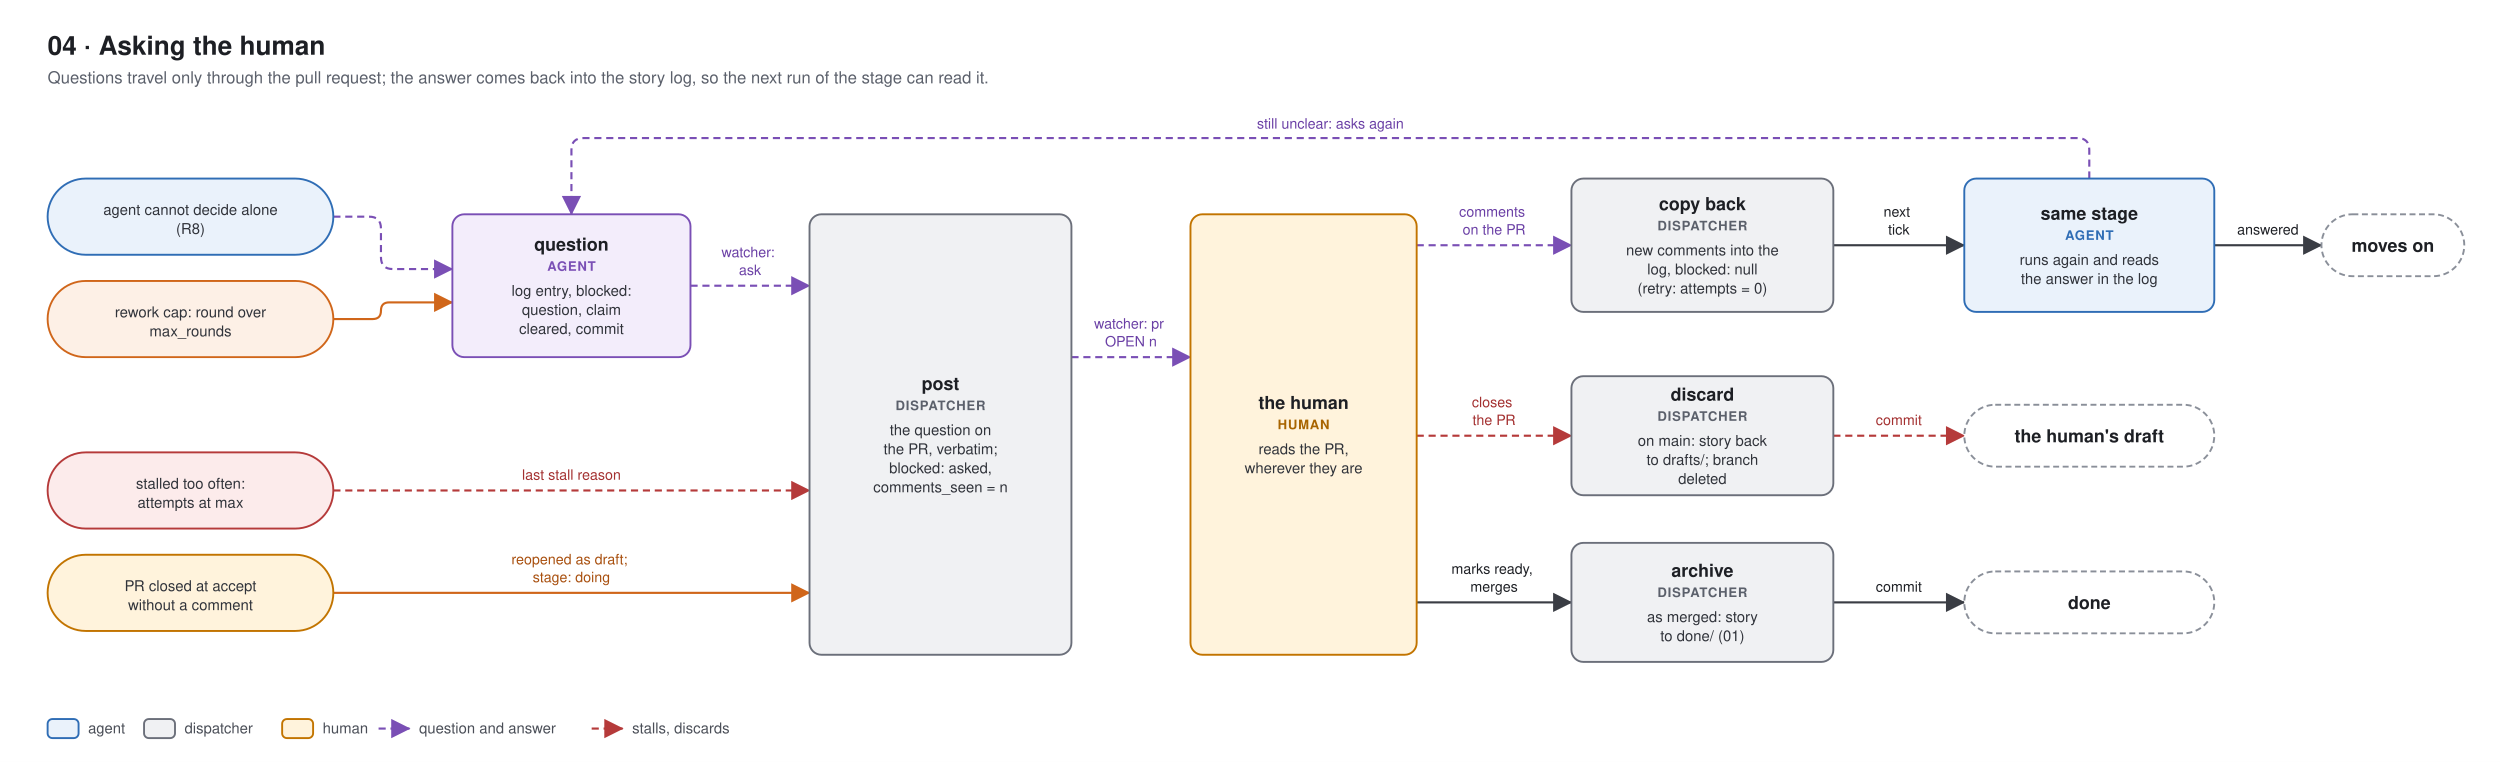
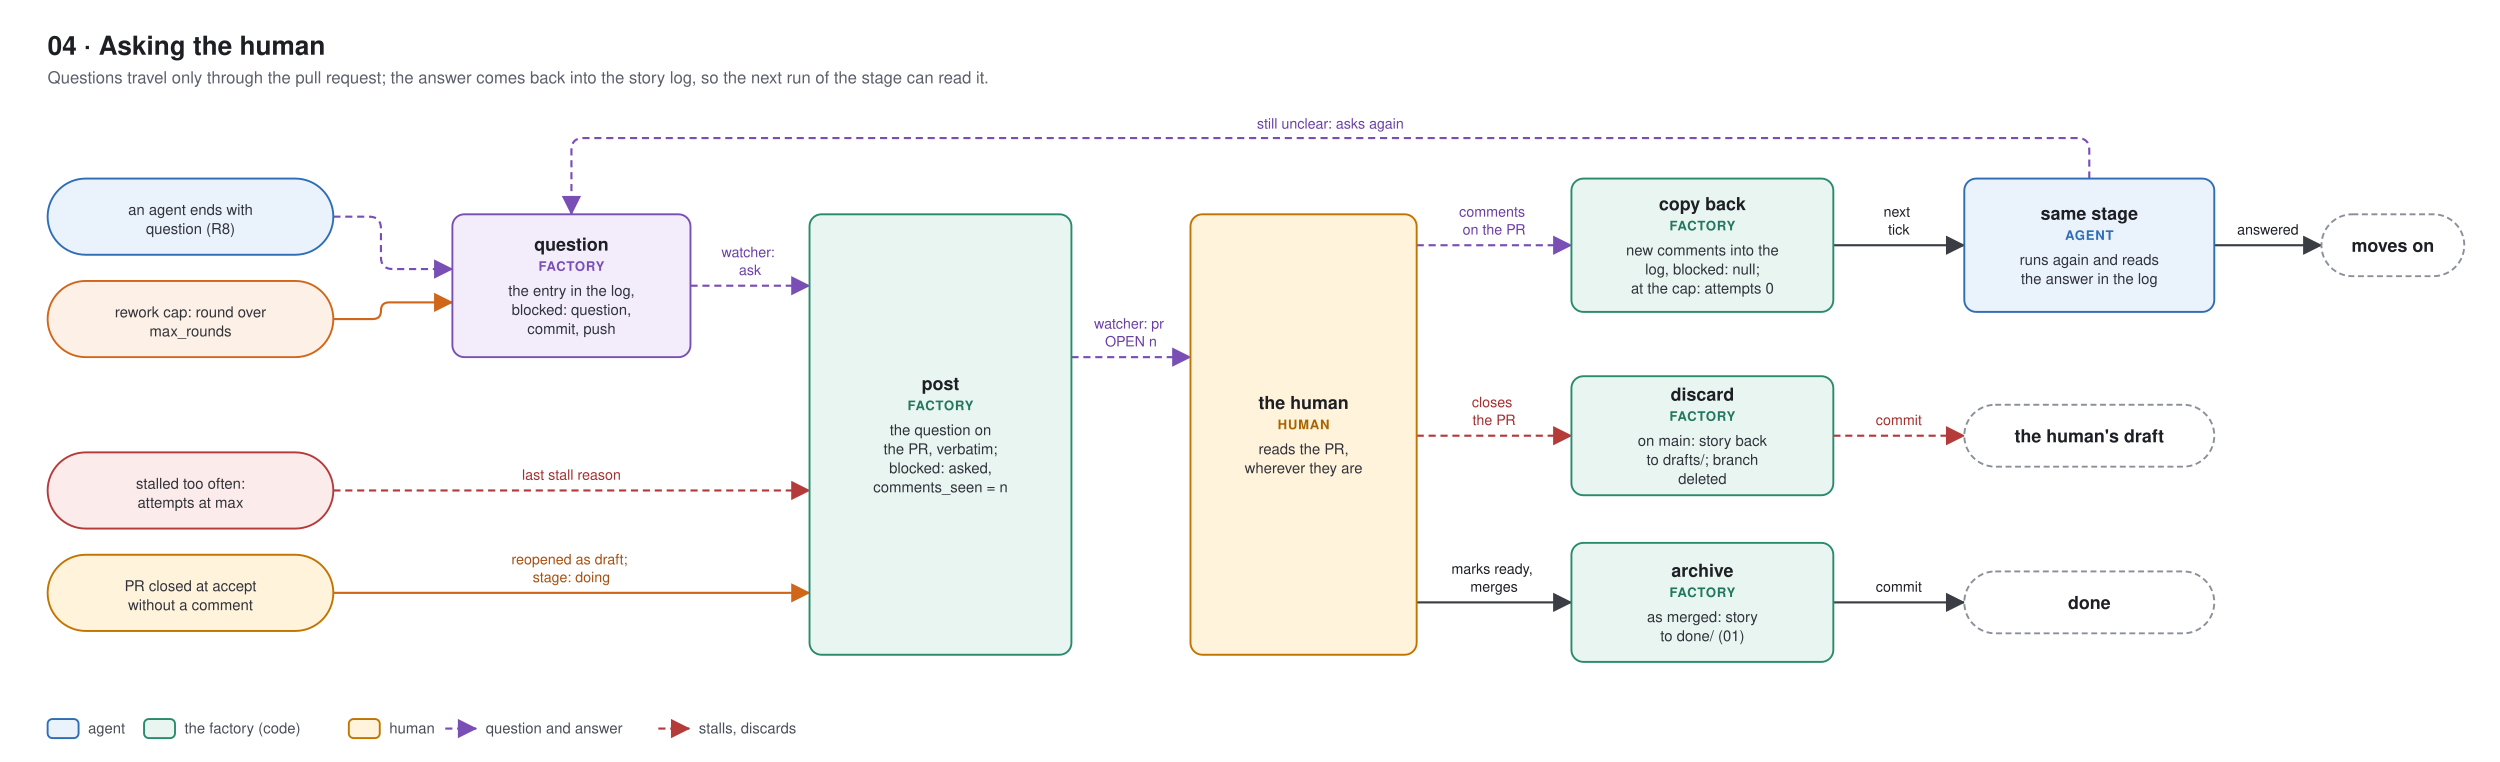
<svg xmlns="http://www.w3.org/2000/svg" width="2100" height="640" viewBox="0 0 2100 640" font-family="Helvetica, Arial, sans-serif">
  <style>
.bg { fill: #ffffff; }
.title { font: 600 22px Helvetica, Arial, sans-serif; fill: #1d1f24; }
.subtitle { font: 14px Helvetica, Arial, sans-serif; fill: #5b606b; }
.node rect, .node polygon { stroke-width: 1.6; }
.node .t { font: 700 15px Helvetica, Arial, sans-serif; fill: #1d1f24; }
.node .s { font: 600 11px Helvetica, Arial, sans-serif; letter-spacing: 0.06em; }
.node .l { font: 12.5px Helvetica, Arial, sans-serif; fill: #30333a; }
.agent rect, .agent polygon, .agent circle { fill: #eaf2fb; stroke: #2f6db5; }
.agent .s { fill: #2f6db5; }
.human rect, .human polygon, .human circle { fill: #fff3dc; stroke: #c27400; }
.human .s { fill: #a86400; }
.disp rect, .disp polygon, .disp circle { fill: #f0f1f3; stroke: #6b6f7a; }
.disp .s { fill: #5b606b; }
.ask rect, .ask polygon, .ask circle { fill: #f3edfb; stroke: #7a4fb5; }
.ask .s { fill: #7a4fb5; }
.stall rect, .stall polygon, .stall circle { fill: #fcebeb; stroke: #b53a3a; }
.stall .s { fill: #b53a3a; }
.back rect, .back polygon, .back circle { fill: #fdf0e6; stroke: #d0661a; }
.back .s { fill: #b5560f; }
.end rect { fill: #ffffff; stroke: #8a8f99; stroke-dasharray: 5 3; }
.code rect, .code polygon, .code circle { fill: #e8f5f0; stroke: #2a8a6e; }
.code .s { fill: #22775e; }
.quiet rect { fill: #f7f8fa; stroke: #a3a8b2; } .quiet .s { fill: #6b6f7a; }
.lane { fill: #f7f8fa; stroke: #dfe2e7; }
.lane-alt { fill: #ffffff; stroke: #dfe2e7; }
.lane-head { font: 700 13.5px Helvetica, Arial, sans-serif; fill: #1d1f24; }
.lane-note { font: 12px Helvetica, Arial, sans-serif; fill: #5b606b; }
.e { fill: none; stroke-width: 1.8; }
.e-flow { stroke: #3a3d44; }
.e-back { stroke: #d0661a; }
.e-ask { stroke: #7a4fb5; stroke-dasharray: 6 4; }
.e-stall { stroke: #b53a3a; stroke-dasharray: 6 4; }
.lbl { font: 12px Helvetica, Arial, sans-serif; paint-order: stroke; stroke: #ffffff;
       stroke-width: 5px; stroke-linejoin: round; }
.lbl-flow { fill: #1d1f24; } .lbl-back { fill: #a84f0e; }
.lbl-ask { fill: #6a3fa5; } .lbl-stall { fill: #a32f2f; }
.note { font: 12.5px Helvetica, Arial, sans-serif; fill: #4a4e57; }
.note-b { font: 700 12.5px Helvetica, Arial, sans-serif; fill: #1d1f24; }
.mono { font-family: Menlo, Consolas, monospace; }
.trunk { stroke: #3a3d44; } .twig { stroke: #8a8f99; }
.pr-draft { fill: #f7f8fa; stroke: #a3a8b2; } .pr-ready { fill: #fff3dc; stroke: #c27400; }
.band-main { fill: #e7e9ed; } .band-ticket { fill: #dbe8f7; }
.m-flow { fill: #3a3d44; } .m-back { fill: #d0661a; } .m-ask { fill: #7a4fb5; }
.m-stall { fill: #b53a3a; }
@media (prefers-color-scheme: dark) {
  .bg { fill: #0f141a; }
  .title, .node .t, .lane-head, .note-b { fill: #e6edf3; }
  .subtitle, .lane-note { fill: #9da7b3; }
  .node .l, .note { fill: #c9d1d9; }
  .agent rect, .agent polygon, .agent circle { fill: #132a45; stroke: #5b9be6; }
  .agent .s { fill: #7fb2f0; }
  .human rect, .human polygon, .human circle { fill: #3a2a0e; stroke: #e0a33a; }
  .human .s { fill: #f0b85a; }
  .disp rect, .disp polygon, .disp circle { fill: #23282f; stroke: #8b939e; }
  .disp .s { fill: #a8b0bb; }
  .ask rect, .ask polygon, .ask circle { fill: #2a1f40; stroke: #a98be0; }
  .ask .s { fill: #c0a8f0; }
  .stall rect, .stall polygon, .stall circle { fill: #3d1a1c; stroke: #e06c6c; }
  .stall .s { fill: #f08a8a; }
  .back rect, .back polygon, .back circle { fill: #3d2414; stroke: #ef8a3c; }
  .back .s { fill: #f5a466; }
  .code rect, .code polygon, .code circle { fill: #10322a; stroke: #3fb68f; }
  .code .s { fill: #6fd0ad; }
  .quiet rect { fill: #181e26; stroke: #6b7380; } .quiet .s { fill: #9da7b3; }
  .end rect { fill: #0f141a; stroke: #8b939e; }
  .lane { fill: #151b23; stroke: #2a313b; } .lane-alt { fill: #0f141a; stroke: #2a313b; }
  .e-flow { stroke: #c9d1d9; } .e-back { stroke: #ef8a3c; }
  .e-ask { stroke: #a98be0; } .e-stall { stroke: #e06c6c; }
  .m-flow { fill: #c9d1d9; } .m-back { fill: #ef8a3c; } .m-ask { fill: #a98be0; }
  .m-stall { fill: #e06c6c; }
  .lbl { stroke: #0f141a; }
  .lbl-flow { fill: #e6edf3; } .lbl-back { fill: #f5a466; }
  .lbl-ask { fill: #c0a8f0; } .lbl-stall { fill: #f08a8a; }
  .trunk { stroke: #c9d1d9; } .twig { stroke: #6b7380; }
  .pr-draft { fill: #181e26; stroke: #6b7380; } .pr-ready { fill: #3a2a0e; stroke: #e0a33a; }
  .band-main { fill: #23282f; } .band-ticket { fill: #132a45; }
}
</style>
  <defs>
    <marker id="a-flow" viewBox="0 0 10 10" refX="9.5" refY="5" markerWidth="9" markerHeight="9" orient="auto-start-reverse">
      <path class="m-flow" d="M0,0 L10,5 L0,10 z" />
    </marker>
    <marker id="a-back" viewBox="0 0 10 10" refX="9.5" refY="5" markerWidth="9" markerHeight="9" orient="auto-start-reverse">
      <path class="m-back" d="M0,0 L10,5 L0,10 z" />
    </marker>
    <marker id="a-ask" viewBox="0 0 10 10" refX="9.5" refY="5" markerWidth="9" markerHeight="9" orient="auto-start-reverse">
      <path class="m-ask" d="M0,0 L10,5 L0,10 z" />
    </marker>
    <marker id="a-stall" viewBox="0 0 10 10" refX="9.5" refY="5" markerWidth="9" markerHeight="9" orient="auto-start-reverse">
      <path class="m-stall" d="M0,0 L10,5 L0,10 z" />
    </marker>
  </defs>
  <rect class="bg" width="2100" height="640" />
  <text class="title" x="40" y="46">04 · Asking the human</text>
  <text class="subtitle" x="40" y="70">Questions travel only through the pull request; the answer comes back into the story log, so the next run of the stage can read it.</text>
  <g class="node agent">
    <rect x="40" y="604" width="26" height="16" rx="4" />
  </g>
  <text class="note" x="74" y="616">agent</text>
-   <g class="node disp">
+   <g class="node code">
    <rect x="121" y="604" width="26" height="16" rx="4" />
  </g>
-   <text class="note" x="155" y="616">dispatcher</text>
+   <text class="note" x="155" y="616">the factory (code)</text>
  <g class="node human">
-     <rect x="237" y="604" width="26" height="16" rx="4" />
-   </g>
-   <text class="note" x="271" y="616">human</text>
-   <path class="e e-ask" d="M 318 612 L 344 612" marker-end="url(#a-ask)" />
-   <text class="note" x="352" y="616">question and answer</text>
-   <path class="e e-stall" d="M 497 612 L 523 612" marker-end="url(#a-stall)" />
-   <text class="note" x="531" y="616">stalls, discards</text>
+     <rect x="293" y="604" width="26" height="16" rx="4" />
+   </g>
+   <text class="note" x="327" y="616">human</text>
+   <path class="e e-ask" d="M 374 612 L 400 612" marker-end="url(#a-ask)" />
+   <text class="note" x="408" y="616">question and answer</text>
+   <path class="e e-stall" d="M 553 612 L 579 612" marker-end="url(#a-stall)" />
+   <text class="note" x="587" y="616">stalls, discards</text>
  <path class="e e-ask" d="M 280 182 L 310 182 Q 320 182 320 192 L 320 216 Q 320 226 330 226 L 380 226" marker-end="url(#a-ask)" />
  <path class="e e-back" d="M 280 268 L 313 268 Q 320 268 320 261 L 320 261 Q 320 254 327 254 L 380 254" marker-end="url(#a-back)" />
  <path class="e e-stall" d="M 280 412 L 680 412" marker-end="url(#a-stall)" />
  <path class="e e-back" d="M 280 498 L 680 498" marker-end="url(#a-back)" />
  <path class="e e-ask" d="M 580 240 L 680 240" marker-end="url(#a-ask)" />
  <path class="e e-ask" d="M 900 300 L 1000 300" marker-end="url(#a-ask)" />
  <path class="e e-ask" d="M 1190 206 L 1320 206" marker-end="url(#a-ask)" />
  <path class="e e-stall" d="M 1190 366 L 1320 366" marker-end="url(#a-stall)" />
  <path class="e e-flow" d="M 1190 506 L 1320 506" marker-end="url(#a-flow)" />
  <path class="e e-flow" d="M 1540 206 L 1650 206" marker-end="url(#a-flow)" />
  <path class="e e-flow" d="M 1860 206 L 1950 206" marker-end="url(#a-flow)" />
  <path class="e e-stall" d="M 1540 366 L 1650 366" marker-end="url(#a-stall)" />
  <path class="e e-flow" d="M 1540 506 L 1650 506" marker-end="url(#a-flow)" />
  <path class="e e-ask" d="M 1755 150 L 1755 126 Q 1755 116 1745 116 L 490 116 Q 480 116 480 126 L 480 180" marker-end="url(#a-ask)" />
  <g class="node agent">
    <rect x="40" y="150" width="240" height="64" rx="32" />
-     <text class="l" x="160" y="180.5" text-anchor="middle">agent cannot decide alone</text>
-     <text class="l" x="160" y="196.5" text-anchor="middle">(R8)</text>
+     <text class="l" x="160" y="180.5" text-anchor="middle">an agent ends with</text>
+     <text class="l" x="160" y="196.5" text-anchor="middle">question (R8)</text>
  </g>
  <g class="node back">
    <rect x="40" y="236" width="240" height="64" rx="32" />
    <text class="l" x="160" y="266.5" text-anchor="middle">rework cap: round over</text>
    <text class="l" x="160" y="282.5" text-anchor="middle">max_rounds</text>
  </g>
  <g class="node stall">
    <rect x="40" y="380" width="240" height="64" rx="32" />
    <text class="l" x="160" y="410.5" text-anchor="middle">stalled too often:</text>
    <text class="l" x="160" y="426.5" text-anchor="middle">attempts at max</text>
  </g>
  <g class="node human">
    <rect x="40" y="466" width="240" height="64" rx="32" />
    <text class="l" x="160" y="496.5" text-anchor="middle">PR closed at accept</text>
    <text class="l" x="160" y="512.5" text-anchor="middle">without a comment</text>
  </g>
  <g class="node ask">
    <rect x="380" y="180" width="200" height="120" rx="10" />
    <text class="t" x="480" y="210.5" text-anchor="middle">question</text>
-     <text class="s" x="480" y="227.5" text-anchor="middle">AGENT</text>
-     <text class="l" x="480" y="248.5" text-anchor="middle">log entry, blocked:</text>
-     <text class="l" x="480" y="264.5" text-anchor="middle">question, claim</text>
-     <text class="l" x="480" y="280.5" text-anchor="middle">cleared, commit</text>
-   </g>
-   <g class="node disp">
+     <text class="s" x="480" y="227.5" text-anchor="middle">FACTORY</text>
+     <text class="l" x="480" y="248.5" text-anchor="middle">the entry in the log,</text>
+     <text class="l" x="480" y="264.5" text-anchor="middle">blocked: question,</text>
+     <text class="l" x="480" y="280.5" text-anchor="middle">commit, push</text>
+   </g>
+   <g class="node code">
    <rect x="680" y="180" width="220" height="370" rx="10" />
    <text class="t" x="790" y="327.5" text-anchor="middle">post</text>
-     <text class="s" x="790" y="344.5" text-anchor="middle">DISPATCHER</text>
+     <text class="s" x="790" y="344.5" text-anchor="middle">FACTORY</text>
    <text class="l" x="790" y="365.5" text-anchor="middle">the question on</text>
    <text class="l" x="790" y="381.5" text-anchor="middle">the PR, verbatim;</text>
    <text class="l" x="790" y="397.5" text-anchor="middle">blocked: asked,</text>
    <text class="l" x="790" y="413.5" text-anchor="middle">comments_seen = n</text>
  </g>
  <g class="node human">
    <rect x="1000" y="180" width="190" height="370" rx="10" />
    <text class="t" x="1095" y="343.5" text-anchor="middle">the human</text>
    <text class="s" x="1095" y="360.5" text-anchor="middle">HUMAN</text>
    <text class="l" x="1095" y="381.5" text-anchor="middle">reads the PR,</text>
    <text class="l" x="1095" y="397.5" text-anchor="middle">wherever they are</text>
  </g>
-   <g class="node disp">
+   <g class="node code">
    <rect x="1320" y="150" width="220" height="112" rx="10" />
    <text class="t" x="1430" y="176.5" text-anchor="middle">copy back</text>
-     <text class="s" x="1430" y="193.5" text-anchor="middle">DISPATCHER</text>
+     <text class="s" x="1430" y="193.5" text-anchor="middle">FACTORY</text>
    <text class="l" x="1430" y="214.5" text-anchor="middle">new comments into the</text>
-     <text class="l" x="1430" y="230.5" text-anchor="middle">log, blocked: null</text>
-     <text class="l" x="1430" y="246.5" text-anchor="middle">(retry: attempts = 0)</text>
+     <text class="l" x="1430" y="230.5" text-anchor="middle">log, blocked: null;</text>
+     <text class="l" x="1430" y="246.5" text-anchor="middle">at the cap: attempts 0</text>
  </g>
  <g class="node agent">
    <rect x="1650" y="150" width="210" height="112" rx="10" />
    <text class="t" x="1755" y="184.5" text-anchor="middle">same stage</text>
    <text class="s" x="1755" y="201.5" text-anchor="middle">AGENT</text>
    <text class="l" x="1755" y="222.5" text-anchor="middle">runs again and reads</text>
    <text class="l" x="1755" y="238.5" text-anchor="middle">the answer in the log</text>
  </g>
-   <g class="node disp">
+   <g class="node code">
    <rect x="1320" y="316" width="220" height="100" rx="10" />
    <text class="t" x="1430" y="336.5" text-anchor="middle">discard</text>
-     <text class="s" x="1430" y="353.5" text-anchor="middle">DISPATCHER</text>
+     <text class="s" x="1430" y="353.5" text-anchor="middle">FACTORY</text>
    <text class="l" x="1430" y="374.5" text-anchor="middle">on main: story back</text>
    <text class="l" x="1430" y="390.5" text-anchor="middle">to drafts/; branch</text>
    <text class="l" x="1430" y="406.5" text-anchor="middle">deleted</text>
  </g>
-   <g class="node disp">
+   <g class="node code">
    <rect x="1320" y="456" width="220" height="100" rx="10" />
    <text class="t" x="1430" y="484.5" text-anchor="middle">archive</text>
-     <text class="s" x="1430" y="501.5" text-anchor="middle">DISPATCHER</text>
+     <text class="s" x="1430" y="501.5" text-anchor="middle">FACTORY</text>
    <text class="l" x="1430" y="522.5" text-anchor="middle">as merged: story</text>
    <text class="l" x="1430" y="538.5" text-anchor="middle">to done/ (01)</text>
  </g>
  <g class="node end">
    <rect x="1950" y="180" width="120" height="52" rx="26" />
    <text class="t" x="2010" y="211.5" text-anchor="middle">moves on</text>
  </g>
  <g class="node end">
    <rect x="1650" y="340" width="210" height="52" rx="26" />
    <text class="t" x="1755" y="371.5" text-anchor="middle">the human's draft</text>
  </g>
  <g class="node end">
    <rect x="1650" y="480" width="210" height="52" rx="26" />
    <text class="t" x="1755" y="511.5" text-anchor="middle">done</text>
  </g>
  <text class="lbl lbl-stall" text-anchor="middle">
    <tspan x="480" y="403">last stall reason</tspan>
  </text>
  <text class="lbl lbl-back" text-anchor="middle">
    <tspan x="480" y="474">reopened as draft;</tspan>
    <tspan x="480" y="489">stage: doing</tspan>
  </text>
  <text class="lbl lbl-ask" text-anchor="middle">
    <tspan x="630" y="216">watcher:</tspan>
    <tspan x="630" y="231">ask</tspan>
  </text>
  <text class="lbl lbl-ask" text-anchor="middle">
    <tspan x="950" y="276">watcher: pr</tspan>
    <tspan x="950" y="291">OPEN n</tspan>
  </text>
  <text class="lbl lbl-ask" text-anchor="middle">
    <tspan x="1255" y="182">comments</tspan>
    <tspan x="1255" y="197">on the PR</tspan>
  </text>
  <text class="lbl lbl-stall" text-anchor="middle">
    <tspan x="1255" y="342">closes</tspan>
    <tspan x="1255" y="357">the PR</tspan>
  </text>
  <text class="lbl lbl-flow" text-anchor="middle">
    <tspan x="1255" y="482">marks ready,</tspan>
    <tspan x="1255" y="497">merges</tspan>
  </text>
  <text class="lbl lbl-flow" text-anchor="middle">
    <tspan x="1595" y="182">next</tspan>
    <tspan x="1595" y="197">tick</tspan>
  </text>
  <text class="lbl lbl-flow" text-anchor="middle">
    <tspan x="1905" y="197">answered</tspan>
  </text>
  <text class="lbl lbl-stall" text-anchor="middle">
    <tspan x="1595" y="357">commit</tspan>
  </text>
  <text class="lbl lbl-flow" text-anchor="middle">
    <tspan x="1595" y="497">commit</tspan>
  </text>
  <text class="lbl lbl-ask" text-anchor="middle">
    <tspan x="1117.5" y="108">still unclear: asks again</tspan>
  </text>
</svg>
